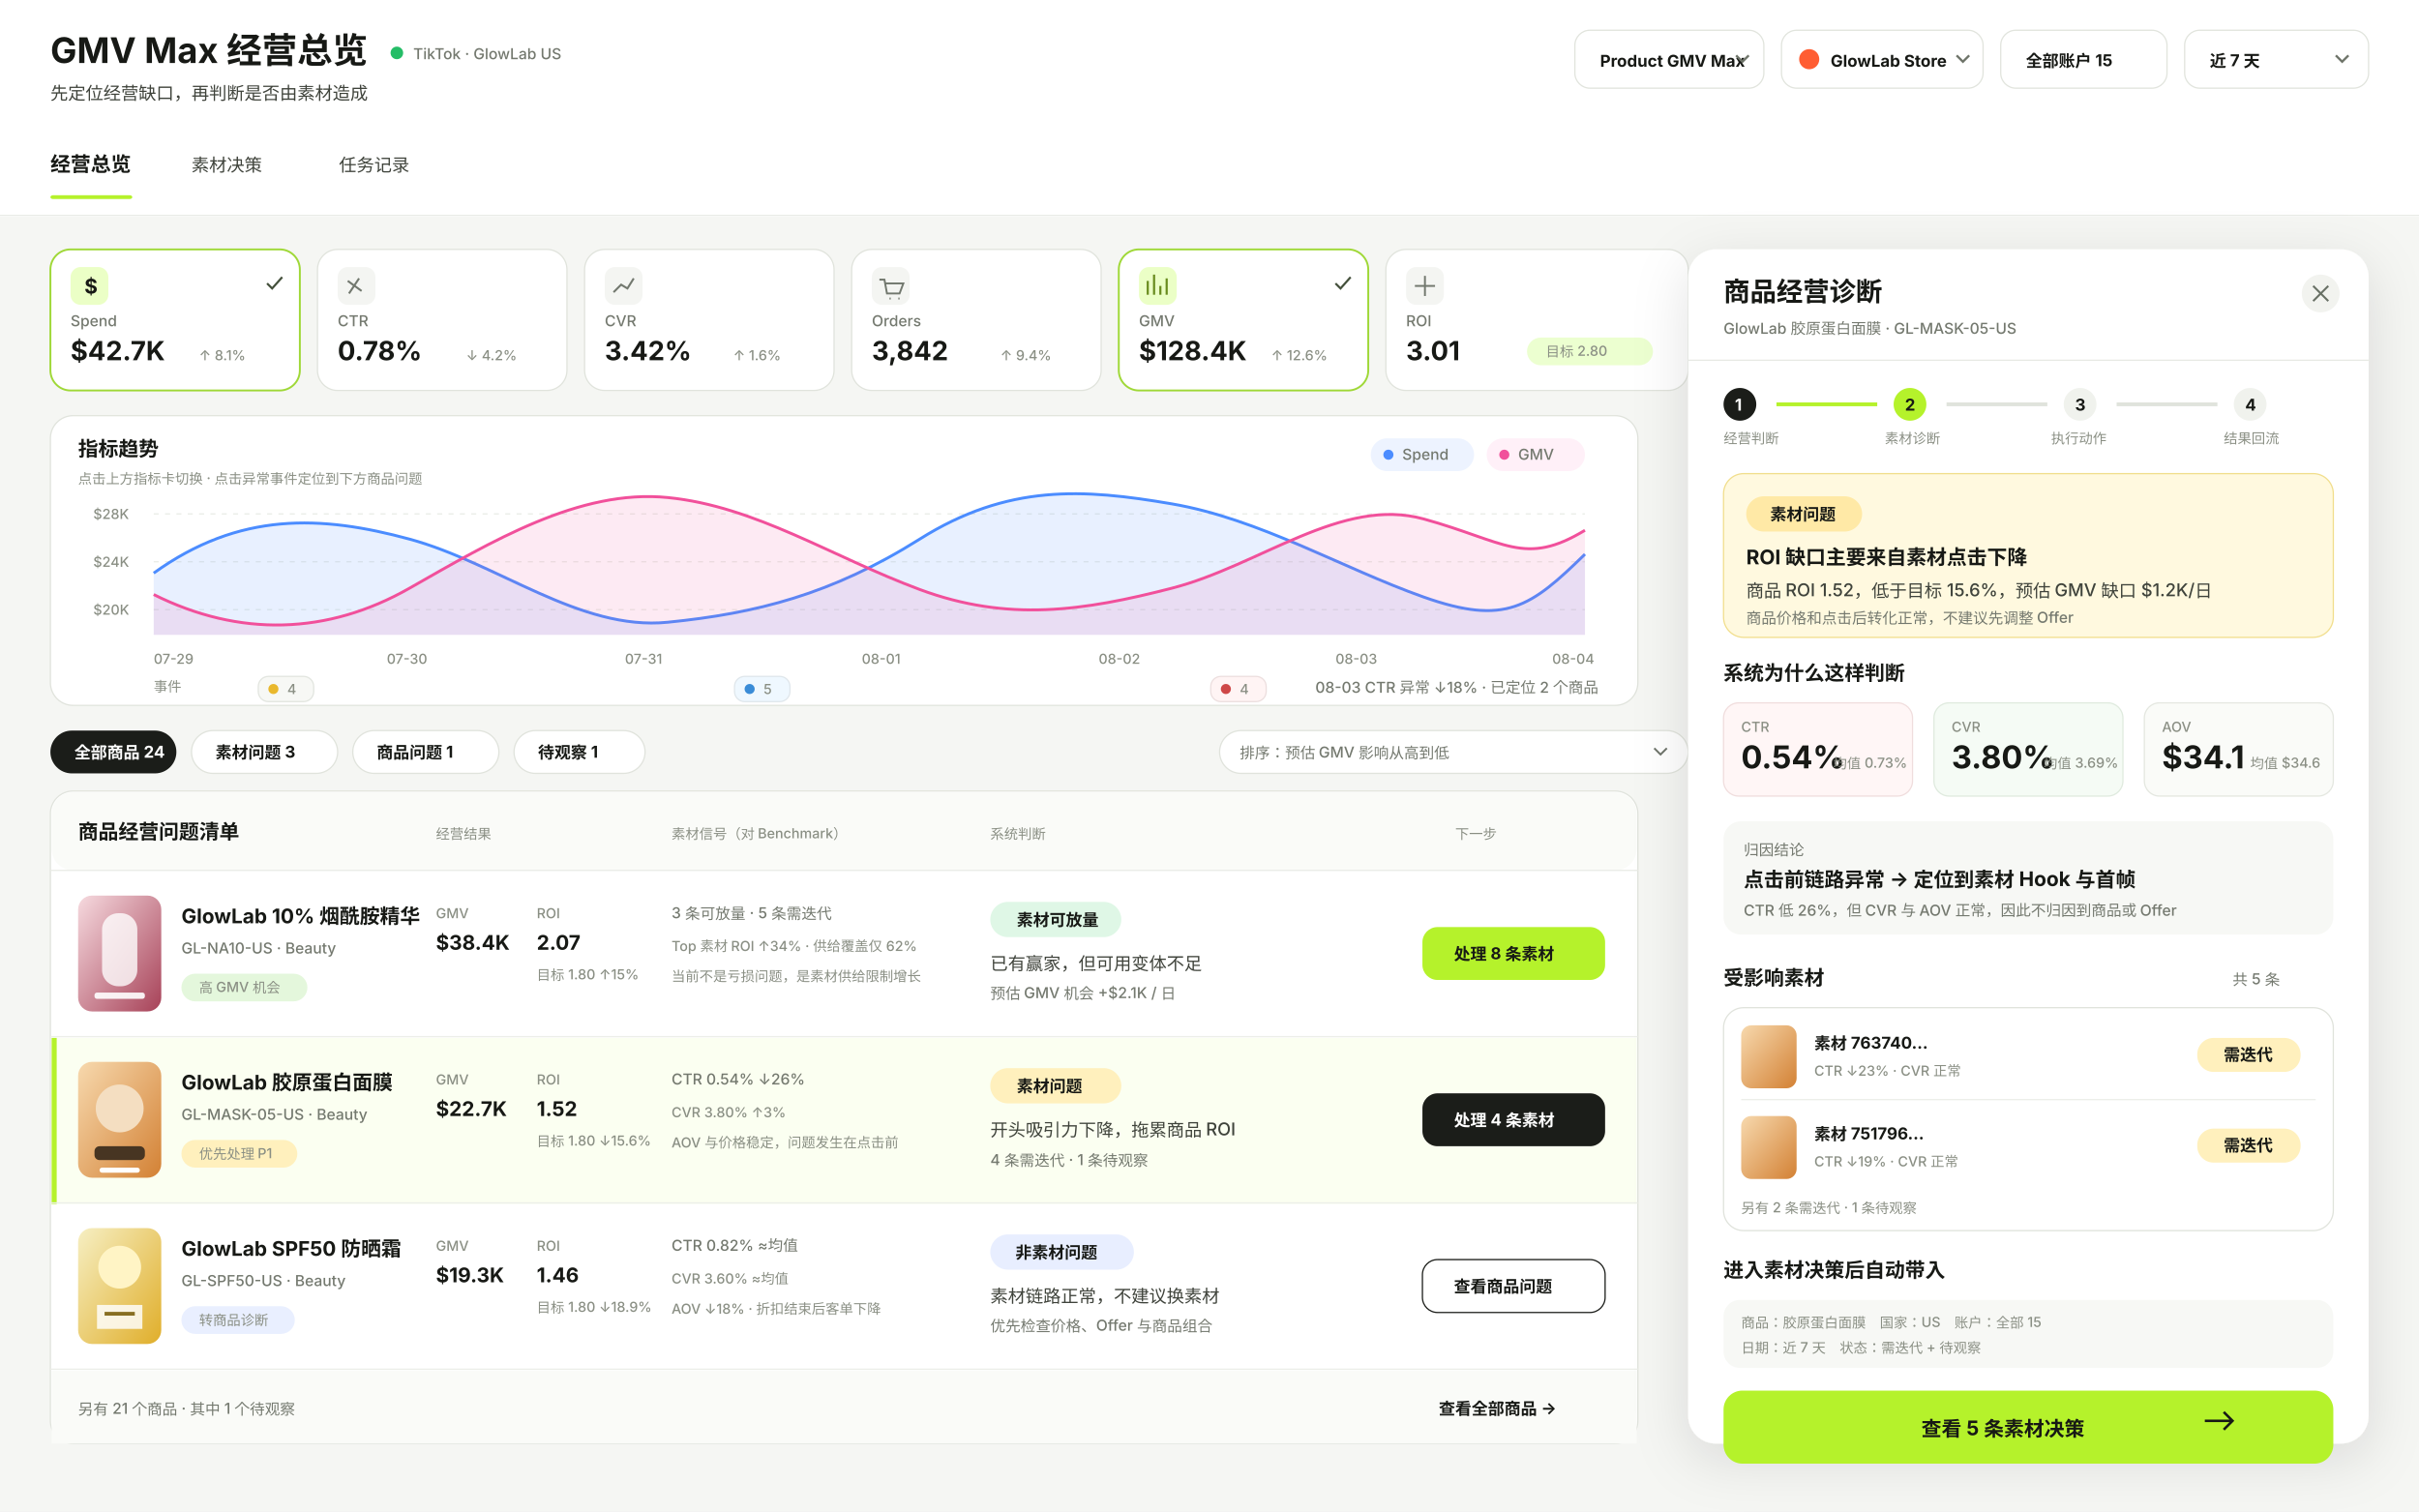
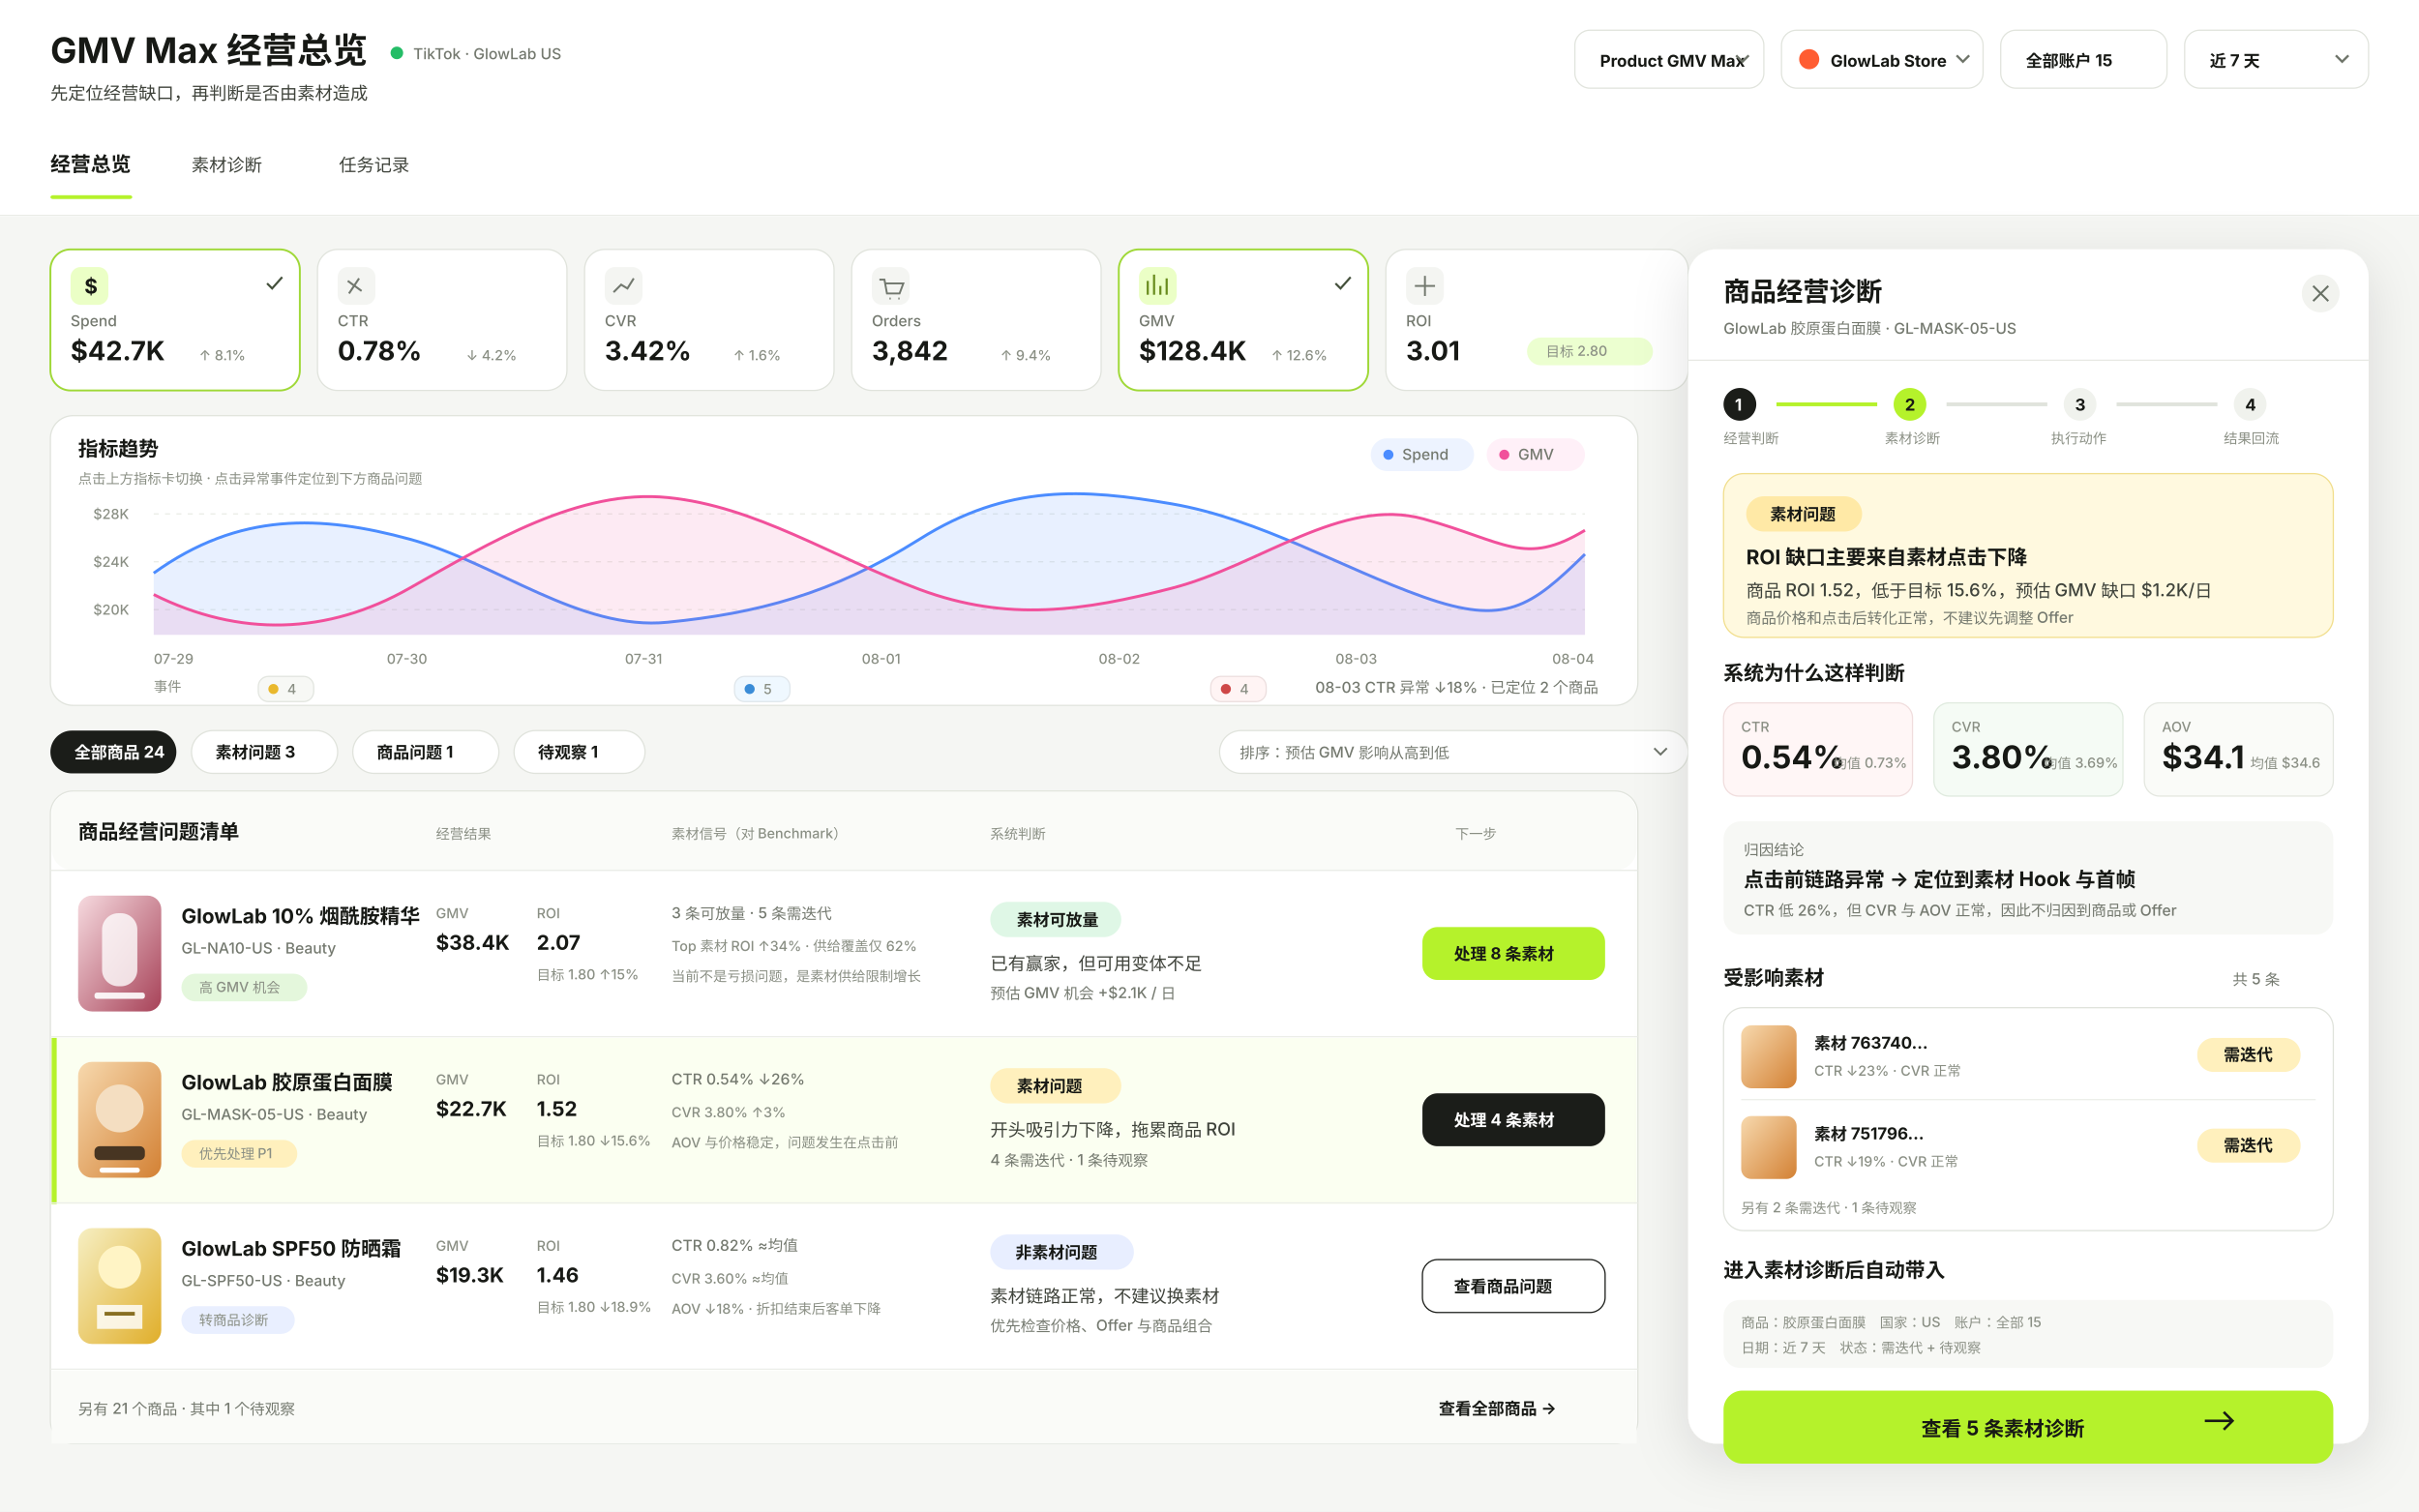
<svg xmlns="http://www.w3.org/2000/svg" width="1920" height="1200" viewBox="0 0 1920 1200">
  <defs>
    <filter id="shadow" x="-20%" y="-20%" width="140%" height="140%">
      <feDropShadow dx="0" dy="12" stdDeviation="22" flood-color="#18230b" flood-opacity="0.12" />
    </filter>
    <linearGradient id="hero" x1="0" y1="0" x2="1" y2="1">
      <stop offset="0" stop-color="#f0ffd1" />
      <stop offset="1" stop-color="#fbfff3" />
    </linearGradient>
    <linearGradient id="p1" x1="0" y1="0" x2="1" y2="1">
      <stop offset="0" stop-color="#f6dadf" />
      <stop offset="1" stop-color="#a74258" />
    </linearGradient>
    <linearGradient id="p2" x1="0" y1="0" x2="1" y2="1">
      <stop offset="0" stop-color="#f7d9ae" />
      <stop offset="1" stop-color="#d38134" />
    </linearGradient>
    <linearGradient id="p3" x1="0" y1="0" x2="1" y2="1">
      <stop offset="0" stop-color="#f6efc3" />
      <stop offset="1" stop-color="#e0ae2a" />
    </linearGradient>
    <linearGradient id="p4" x1="0" y1="0" x2="1" y2="1">
      <stop offset="0" stop-color="#d3b7c8" />
      <stop offset="1" stop-color="#723b5e" />
    </linearGradient>
    <style>
      .title{font:700 28px -apple-system,BlinkMacSystemFont,"Segoe UI","PingFang SC","Microsoft YaHei",sans-serif;fill:#171915}
      .h2{font:700 21px -apple-system,BlinkMacSystemFont,"Segoe UI","PingFang SC","Microsoft YaHei",sans-serif;fill:#171915}
      .h3{font:700 16px -apple-system,BlinkMacSystemFont,"Segoe UI","PingFang SC","Microsoft YaHei",sans-serif;fill:#171915}
      .body{font:500 14px -apple-system,BlinkMacSystemFont,"Segoe UI","PingFang SC","Microsoft YaHei",sans-serif;fill:#3f433b}
      .small{font:500 12px -apple-system,BlinkMacSystemFont,"Segoe UI","PingFang SC","Microsoft YaHei",sans-serif;fill:#74796f}
      .tiny{font:500 11px -apple-system,BlinkMacSystemFont,"Segoe UI","PingFang SC","Microsoft YaHei",sans-serif;fill:#8a8f84}
      .metric{font:750 25px -apple-system,BlinkMacSystemFont,"Segoe UI","PingFang SC","Microsoft YaHei",sans-serif;fill:#171915}
      .button{font:700 13px -apple-system,BlinkMacSystemFont,"Segoe UI","PingFang SC","Microsoft YaHei",sans-serif;fill:#171915}
    </style>
  </defs>
  <rect width="1920" height="1200" fill="#f5f6f3" />
  <rect width="1920" height="172" fill="#fff" />
  <text x="40" y="50" class="title">GMV Max 经营总览</text>
  <circle cx="315" cy="42" r="5" fill="#25bd67" />
  <text x="328" y="47" class="small">TikTok · GlowLab US</text>
  <text x="40" y="79" class="body" fill="#7b8075">先定位经营缺口，再判断是否由素材造成</text>
  <g transform="translate(1250 24)">
    <rect width="150" height="46" rx="12" fill="#fff" stroke="#e1e4dd" />
    <text x="20" y="29" class="button">Product GMV Max</text>
    <path d="M128 20l5 5 5-5" fill="none" stroke="#6e7469" stroke-width="1.8" />
  </g>
  <g transform="translate(1414 24)">
    <rect width="160" height="46" rx="12" fill="#fff" stroke="#e1e4dd" />
    <circle cx="22" cy="23" r="8" fill="#ff5d32" />
    <text x="39" y="29" class="button">GlowLab Store</text>
    <path d="M139 20l5 5 5-5" fill="none" stroke="#6e7469" stroke-width="1.8" />
  </g>
  <g transform="translate(1588 24)">
    <rect width="132" height="46" rx="12" fill="#fff" stroke="#e1e4dd" />
    <text x="20" y="29" class="button">全部账户 15</text>
  </g>
  <g transform="translate(1734 24)">
    <rect width="146" height="46" rx="12" fill="#fff" stroke="#e1e4dd" />
    <text x="20" y="29" class="button">近 7 天</text>
    <path d="M120 20l5 5 5-5" fill="none" stroke="#6e7469" stroke-width="1.8" />
  </g>
  <g transform="translate(40 112)">
    <text x="0" y="24" class="h3">经营总览</text>
    <rect x="0" y="43" width="65" height="3" rx="2" fill="#b5f22b" />
-     <text x="112" y="24" class="body" fill="#7a7f75">素材决策</text>
+     <text x="112" y="24" class="body" fill="#7a7f75">素材诊断</text>
    <text x="229" y="24" class="body" fill="#7a7f75">任务记录</text>
  </g>
  <line x1="0" y1="171" x2="1920" y2="171" stroke="#e9ebe6" />
  <g transform="translate(40 198)">
    <g>
      <rect width="198" height="112" rx="16" fill="#fff" stroke="#9fd837" stroke-width="1.5" />
      <rect x="16" y="14" width="30" height="30" rx="8" fill="#ebffc6" />
      <text x="27" y="35" class="h3" fill="#688b1d">$</text>
      <text x="16" y="61" class="small">Spend</text>
      <text x="16" y="88" class="h2">$42.7K</text>
      <text x="118" y="88" class="tiny" fill="#148647">↑ 8.1%</text>
      <path d="M172 27l4 4 8-9" fill="none" stroke="#44503b" stroke-width="1.7" />
    </g>
    <g transform="translate(212 0)">
      <rect width="198" height="112" rx="16" fill="#fff" stroke="#e0e3dc" />
      <rect x="16" y="14" width="30" height="30" rx="8" fill="#f4f5f2" />
      <path d="M25 35l8-12M24 25l11 8" stroke="#72786e" stroke-width="1.6" />
      <text x="16" y="61" class="small">CTR</text>
      <text x="16" y="88" class="h2">0.78%</text>
      <text x="118" y="88" class="tiny" fill="#b13a3a">↓ 4.2%</text>
    </g>
    <g transform="translate(424 0)">
      <rect width="198" height="112" rx="16" fill="#fff" stroke="#e0e3dc" />
      <rect x="16" y="14" width="30" height="30" rx="8" fill="#f4f5f2" />
      <path d="M23 34l6-6 5 3 5-8" fill="none" stroke="#72786e" stroke-width="1.6" />
      <text x="16" y="61" class="small">CVR</text>
      <text x="16" y="88" class="h2">3.42%</text>
      <text x="118" y="88" class="tiny" fill="#148647">↑ 1.6%</text>
    </g>
    <g transform="translate(636 0)">
      <rect width="198" height="112" rx="16" fill="#fff" stroke="#e0e3dc" />
      <rect x="16" y="14" width="30" height="30" rx="8" fill="#f4f5f2" />
      <path d="M22 24h4l2 11h10l3-8H27M30 39h1M37 39h1" fill="none" stroke="#72786e" stroke-width="1.5" />
      <text x="16" y="61" class="small">Orders</text>
      <text x="16" y="88" class="h2">3,842</text>
      <text x="118" y="88" class="tiny" fill="#148647">↑ 9.4%</text>
    </g>
    <g transform="translate(848 0)">
      <rect width="198" height="112" rx="16" fill="#fff" stroke="#9fd837" stroke-width="1.5" />
      <rect x="16" y="14" width="30" height="30" rx="8" fill="#ebffc6" />
      <path d="M23 36V25M28 36V20M33 36V29M38 36V23" fill="none" stroke="#688b1d" stroke-width="1.7" />
      <text x="16" y="61" class="small">GMV</text>
      <text x="16" y="88" class="h2">$128.4K</text>
      <text x="121" y="88" class="tiny" fill="#148647">↑ 12.6%</text>
      <path d="M172 27l4 4 8-9" fill="none" stroke="#44503b" stroke-width="1.7" />
    </g>
    <g transform="translate(1060 0)">
      <rect width="240" height="112" rx="16" fill="#fff" stroke="#e0e3dc" />
      <rect x="16" y="14" width="30" height="30" rx="8" fill="#f4f5f2" />
      <path d="M23 29h16M31 21v16" stroke="#72786e" stroke-width="1.5" />
      <text x="16" y="61" class="small">ROI</text>
      <text x="16" y="88" class="h2">3.01</text>
      <rect x="112" y="70" width="100" height="22" rx="11" fill="#ecffd0" />
      <text x="127" y="85" class="tiny" fill="#59780f">目标 2.80</text>
    </g>
  </g>
  <g transform="translate(40 330)">
    <rect width="1260" height="230" rx="18" fill="#fff" stroke="#e0e3dc" />
    <text x="22" y="32" class="h3">指标趋势</text>
    <text x="22" y="54" class="tiny">点击上方指标卡切换 · 点击异常事件定位到下方商品问题</text>
    <g transform="translate(1048 18)">
      <rect width="82" height="26" rx="13" fill="#edf3ff" />
      <circle cx="14" cy="13" r="4" fill="#4b8cff" />
      <text x="25" y="17" class="small">Spend</text>
      <rect x="92" width="78" height="26" rx="13" fill="#fff0f8" />
      <circle cx="106" cy="13" r="4" fill="#f1509b" />
      <text x="117" y="17" class="small">GMV</text>
    </g>
    <text x="34" y="82" class="tiny">$28K</text>
    <text x="34" y="120" class="tiny">$24K</text>
    <text x="34" y="158" class="tiny">$20K</text>
    <line x1="82" y1="78" x2="1218" y2="78" stroke="#e9ece6" stroke-dasharray="4 5" />
    <line x1="82" y1="116" x2="1218" y2="116" stroke="#e9ece6" stroke-dasharray="4 5" />
    <line x1="82" y1="154" x2="1218" y2="154" stroke="#e9ece6" stroke-dasharray="4 5" />
    <path d="M82 125 C150 76,215 79,285 98 S420 171,490 164 S620 142,690 98 S820 58,890 70 S1025 121,1090 144 S1175 152,1218 110 L1218 174 L82 174 Z" fill="#4b8cff" opacity="0.13" />
    <path d="M82 125 C150 76,215 79,285 98 S420 171,490 164 S620 142,690 98 S820 58,890 70 S1025 121,1090 144 S1175 152,1218 110" fill="none" stroke="#4b8cff" stroke-width="2.3" />
    <path d="M82 142 C150 176,220 174,285 137 S420 58,490 65 S620 112,690 138 S820 155,890 137 S1025 64,1090 82 S1170 120,1218 91 L1218 174 L82 174 Z" fill="#f1509b" opacity="0.12" />
    <path d="M82 142 C150 176,220 174,285 137 S420 58,490 65 S620 112,690 138 S820 155,890 137 S1025 64,1090 82 S1170 120,1218 91" fill="none" stroke="#f1509b" stroke-width="2.3" />
    <g transform="translate(82 183)">
      <text x="0" y="14" class="tiny">07-29</text>
      <text x="185" y="14" class="tiny">07-30</text>
      <text x="374" y="14" class="tiny">07-31</text>
      <text x="562" y="14" class="tiny">08-01</text>
      <text x="750" y="14" class="tiny">08-02</text>
      <text x="938" y="14" class="tiny">08-03</text>
      <text x="1110" y="14" class="tiny">08-04</text>
    </g>
    <g transform="translate(82 207)">
      <text x="0" y="12" class="tiny">事件</text>
      <rect x="83" y="0" width="44" height="20" rx="8" fill="#f7f8f5" stroke="#e2e5df" />
      <circle cx="95" cy="10" r="4" fill="#e9b82d" />
      <text x="106" y="14" class="tiny">4</text>
      <rect x="461" y="0" width="44" height="20" rx="8" fill="#eff8ff" stroke="#dfe6eb" />
      <circle cx="473" cy="10" r="4" fill="#3a8cd7" />
      <text x="484" y="14" class="tiny">5</text>
      <rect x="839" y="0" width="44" height="20" rx="8" fill="#fff4f4" stroke="#ecdede" />
      <circle cx="851" cy="10" r="4" fill="#ce4848" />
      <text x="862" y="14" class="tiny">4</text>
      <text x="922" y="13" class="small" fill="#a63a3a">08-03 CTR 异常 ↓18% · 已定位 2 个商品</text>
    </g>
  </g>
  <g transform="translate(40 580)">
    <rect width="100" height="34" rx="17" fill="#1b1d19" />
    <text x="19" y="22" class="button" style="fill:#fff">全部商品 24</text>
    <rect x="112" width="116" height="34" rx="17" fill="#fff" stroke="#e0e3dc" />
    <text x="131" y="22" class="button">素材问题 3</text>
    <rect x="240" width="116" height="34" rx="17" fill="#fff" stroke="#e0e3dc" />
    <text x="259" y="22" class="button">商品问题 1</text>
    <rect x="368" width="104" height="34" rx="17" fill="#fff" stroke="#e0e3dc" />
    <text x="387" y="22" class="button">待观察 1</text>
    <g transform="translate(928 0)">
      <rect width="372" height="34" rx="17" fill="#fff" stroke="#e0e3dc" />
      <text x="16" y="22" class="small">排序：预估 GMV 影响从高到低</text>
      <path d="M345 14l5 5 5-5" fill="none" stroke="#6d7369" stroke-width="1.5" />
    </g>
  </g>
  <g transform="translate(40 628)">
    <rect width="1260" height="518" rx="18" fill="#fff" stroke="#e0e3dc" />
    <rect x="1" y="1" width="1258" height="62" rx="17" fill="#fafbf8" />
    <text x="22" y="38" class="h3">商品经营问题清单</text>
    <text x="306" y="38" class="tiny">经营结果</text>
    <text x="493" y="38" class="tiny">素材信号（对 Benchmark）</text>
    <text x="746" y="38" class="tiny">系统判断</text>
    <text x="1115" y="38" class="tiny">下一步</text>
    <line x1="0" y1="63" x2="1260" y2="63" stroke="#e9ebe6" />
    <g transform="translate(0 63)">
      <rect x="1" y="1" width="1258" height="132" fill="#fff" />
      <g transform="translate(22 20)">
        <rect width="66" height="92" rx="11" fill="url(#p1)" />
        <rect x="19" y="14" width="28" height="58" rx="13" fill="#fff" opacity="0.78" />
        <rect x="13" y="77" width="40" height="5" rx="2" fill="#fff" opacity="0.9" />
      </g>
      <text x="104" y="42" class="h3">GlowLab 10% 烟酰胺精华</text>
      <text x="104" y="66" class="small">GL-NA10-US · Beauty</text>
      <rect x="104" y="82" width="100" height="22" rx="11" fill="#e4f7dc" />
      <text x="118" y="97" class="tiny" fill="#4a751f">高 GMV 机会</text>
      <text x="306" y="38" class="tiny">GMV</text>
      <text x="306" y="63" class="h3">$38.4K</text>
      <text x="386" y="38" class="tiny">ROI</text>
      <text x="386" y="63" class="h3">2.07</text>
      <text x="386" y="87" class="tiny">目标 1.80 ↑15%</text>
      <text x="493" y="38" class="small">3 条可放量 · 5 条需迭代</text>
      <text x="493" y="64" class="tiny">Top 素材 ROI ↑34% · 供给覆盖仅 62%</text>
      <text x="493" y="88" class="tiny">当前不是亏损问题，是素材供给限制增长</text>
      <rect x="746" y="25" width="104" height="28" rx="14" fill="#dff7e6" />
      <text x="767" y="44" class="button" fill="#137a43">素材可放量</text>
      <text x="746" y="79" class="body">已有赢家，但可用变体不足</text>
      <text x="746" y="102" class="small">预估 GMV 机会 +$2.1K / 日</text>
      <rect x="1089" y="45" width="145" height="42" rx="12" fill="#b5f22b" />
      <text x="1114" y="71" class="button">处理 8 条素材</text>
      <line x1="0" y1="132" x2="1260" y2="132" stroke="#eceee9" />
    </g>
    <g transform="translate(0 195)">
      <rect x="1" y="1" width="1258" height="132" fill="#fbfff1" />
      <rect x="1" y="1" width="4" height="132" fill="#b5f22b" />
      <g transform="translate(22 20)">
        <rect width="66" height="92" rx="11" fill="url(#p2)" />
        <circle cx="33" cy="37" r="19" fill="#f4dec1" />
        <rect x="13" y="67" width="40" height="11" rx="4" fill="#473522" />
        <rect x="17" y="84" width="32" height="4" rx="2" fill="#fff" />
      </g>
      <text x="104" y="42" class="h3">GlowLab 胶原蛋白面膜</text>
      <text x="104" y="66" class="small">GL-MASK-05-US · Beauty</text>
      <rect x="104" y="82" width="92" height="22" rx="11" fill="#fff0bd" />
      <text x="118" y="97" class="tiny" fill="#816000">优先处理 P1</text>
      <text x="306" y="38" class="tiny">GMV</text>
      <text x="306" y="63" class="h3">$22.7K</text>
      <text x="386" y="38" class="tiny">ROI</text>
      <text x="386" y="63" class="h3">1.52</text>
      <text x="386" y="87" class="tiny" fill="#b13a3a">目标 1.80 ↓15.6%</text>
      <text x="493" y="38" class="small" fill="#b13a3a">CTR 0.54%  ↓26%</text>
      <text x="493" y="64" class="tiny" fill="#148647">CVR 3.80%  ↑3%</text>
      <text x="493" y="88" class="tiny">AOV 与价格稳定，问题发生在点击前</text>
      <rect x="746" y="25" width="104" height="28" rx="14" fill="#fff0bd" />
      <text x="767" y="44" class="button" fill="#806000">素材问题</text>
      <text x="746" y="79" class="body">开头吸引力下降，拖累商品 ROI</text>
      <text x="746" y="102" class="small">4 条需迭代 · 1 条待观察</text>
      <rect x="1089" y="45" width="145" height="42" rx="12" fill="#1b1d19" />
      <text x="1114" y="71" class="button" style="fill:#fff">处理 4 条素材</text>
      <line x1="0" y1="132" x2="1260" y2="132" stroke="#eceee9" />
    </g>
    <g transform="translate(0 327)">
      <rect x="1" y="1" width="1258" height="132" fill="#fff" />
      <g transform="translate(22 20)">
        <rect width="66" height="92" rx="11" fill="url(#p3)" />
        <circle cx="33" cy="31" r="17" fill="#fff4c5" />
        <path d="M15 61h36v19H15z" fill="#fff" opacity="0.82" />
        <path d="M21 68h24" stroke="#886f22" stroke-width="3" />
      </g>
      <text x="104" y="42" class="h3">GlowLab SPF50 防晒霜</text>
      <text x="104" y="66" class="small">GL-SPF50-US · Beauty</text>
      <rect x="104" y="82" width="90" height="22" rx="11" fill="#e9efff" />
      <text x="118" y="97" class="tiny" fill="#46619c">转商品诊断</text>
      <text x="306" y="38" class="tiny">GMV</text>
      <text x="306" y="63" class="h3">$19.3K</text>
      <text x="386" y="38" class="tiny">ROI</text>
      <text x="386" y="63" class="h3">1.46</text>
      <text x="386" y="87" class="tiny" fill="#b13a3a">目标 1.80 ↓18.9%</text>
      <text x="493" y="38" class="small">CTR 0.82%  ≈均值</text>
      <text x="493" y="64" class="tiny">CVR 3.60%  ≈均值</text>
      <text x="493" y="88" class="tiny" fill="#b13a3a">AOV ↓18% · 折扣结束后客单下降</text>
      <rect x="746" y="25" width="114" height="28" rx="14" fill="#e8eeff" />
      <text x="766" y="44" class="button" fill="#425f9f">非素材问题</text>
      <text x="746" y="79" class="body">素材链路正常，不建议换素材</text>
      <text x="746" y="102" class="small">优先检查价格、Offer 与商品组合</text>
      <rect x="1089" y="45" width="145" height="42" rx="12" fill="#fff" stroke="#1b1d19" />
      <text x="1114" y="71" class="button">查看商品问题</text>
      <line x1="0" y1="132" x2="1260" y2="132" stroke="#eceee9" />
    </g>
    <g transform="translate(0 459)" display="none">
      <rect x="1" y="1" width="1258" height="136" rx="0 0 17 17" fill="#fff" />
      <g transform="translate(22 20)">
        <rect width="66" height="92" rx="11" fill="url(#p4)" />
        <circle cx="33" cy="34" r="17" fill="#d4a98f" />
        <rect x="11" y="65" width="44" height="16" rx="5" fill="#f2dde5" />
      </g>
      <text x="104" y="42" class="h3">GlowLab 修护发油</text>
      <text x="104" y="66" class="small">GL-HAIR-02-US · Beauty</text>
      <rect x="104" y="82" width="92" height="22" rx="11" fill="#fee5e5" />
      <text x="118" y="97" class="tiny" fill="#a63838">风险消耗 P1</text>
      <text x="306" y="38" class="tiny">GMV</text>
      <text x="306" y="63" class="h3">$9.1K</text>
      <text x="386" y="38" class="tiny">ROI</text>
      <text x="386" y="63" class="h3">0.76</text>
      <text x="386" y="87" class="tiny" fill="#b13a3a">目标 1.80 ↓57.8%</text>
      <text x="493" y="38" class="small" fill="#b13a3a">CTR 0.41%  ↓39%</text>
      <text x="493" y="64" class="tiny" fill="#b13a3a">CVR 1.90%  ↓32%</text>
      <text x="493" y="88" class="tiny">观看和转化同时下降，连续 2 个窗口未恢复</text>
      <rect x="746" y="25" width="104" height="28" rx="14" fill="#fee5e5" />
      <text x="767" y="44" class="button" fill="#a63838">素材失效</text>
      <text x="746" y="79" class="body">2 条建议关停 · 1 条需换新</text>
      <text x="746" y="102" class="small">预计减少风险消耗 $310 / 日</text>
      <rect x="1089" y="45" width="145" height="42" rx="12" fill="#fff" stroke="#d24a4a" />
      <text x="1114" y="71" class="button" fill="#b13434">处理 3 条素材</text>
    </g>
    <g transform="translate(0 459)">
      <rect x="1" y="1" width="1258" height="58" rx="0 0 17 17" fill="#fafbf8" />
      <text x="22" y="36" class="small">另有 21 个商品 · 其中 1 个待观察</text>
      <text x="1102" y="36" class="button">查看全部商品 →</text>
    </g>
  </g>
  <g transform="translate(1340 198)" filter="url(#shadow)">
    <rect width="540" height="948" rx="22" fill="#fff" />
  </g>
  <g transform="translate(1340 198)">
    <text x="28" y="41" class="h2">商品经营诊断</text>
    <text x="28" y="67" class="small">GlowLab 胶原蛋白面膜 · GL-MASK-05-US</text>
    <circle cx="502" cy="35" r="15" fill="#f2f3ef" />
    <path d="M496 29l12 12M508 29l-12 12" stroke="#687065" stroke-width="1.6" />
    <line x1="0" y1="88" x2="540" y2="88" stroke="#e7e9e3" />
    <g transform="translate(28 110)">
      <circle cx="13" cy="13" r="13" fill="#1b1d19" />
      <text x="9" y="18" class="button" style="fill:#fff">1</text>
      <text x="0" y="44" class="tiny">经营判断</text>
      <line x1="42" y1="13" x2="122" y2="13" stroke="#b5f22b" stroke-width="3" />
      <circle cx="148" cy="13" r="13" fill="#b5f22b" />
      <text x="144" y="18" class="button">2</text>
      <text x="128" y="44" class="tiny">素材诊断</text>
      <line x1="177" y1="13" x2="257" y2="13" stroke="#e0e3dc" stroke-width="3" />
      <circle cx="283" cy="13" r="13" fill="#f0f2ed" />
      <text x="279" y="18" class="button">3</text>
      <text x="260" y="44" class="tiny">执行动作</text>
      <line x1="312" y1="13" x2="392" y2="13" stroke="#e0e3dc" stroke-width="3" />
      <circle cx="418" cy="13" r="13" fill="#f0f2ed" />
      <text x="414" y="18" class="button">4</text>
      <text x="397" y="44" class="tiny">结果回流</text>
    </g>
    <g transform="translate(28 178)">
      <rect width="484" height="130" rx="16" fill="#fff9df" stroke="#f1de8d" />
      <rect x="18" y="18" width="92" height="28" rx="14" fill="#ffe9a6" />
      <text x="37" y="37" class="button" fill="#7d5b00">素材问题</text>
      <text x="18" y="72" class="h3">ROI 缺口主要来自素材点击下降</text>
      <text x="18" y="98" class="body">商品 ROI 1.52，低于目标 15.6%，预估 GMV 缺口 $1.2K/日</text>
      <text x="18" y="119" class="small">商品价格和点击后转化正常，不建议先调整 Offer</text>
    </g>
    <text x="28" y="342" class="h3">系统为什么这样判断</text>
    <g transform="translate(28 360)">
      <rect width="150" height="74" rx="12" fill="#fff6f6" stroke="#f0dddd" />
      <text x="14" y="23" class="tiny">CTR</text>
      <text x="14" y="52" class="metric" fill="#b13434">0.54%</text>
      <text x="87" y="52" class="tiny">均值 0.73%</text>
    </g>
    <g transform="translate(195 360)">
      <rect width="150" height="74" rx="12" fill="#f5fbf5" stroke="#dfeade" />
      <text x="14" y="23" class="tiny">CVR</text>
      <text x="14" y="52" class="metric" fill="#148647">3.80%</text>
      <text x="87" y="52" class="tiny">均值 3.69%</text>
    </g>
    <g transform="translate(362 360)">
      <rect width="150" height="74" rx="12" fill="#fafbf8" stroke="#e4e7e0" />
      <text x="14" y="23" class="tiny">AOV</text>
      <text x="14" y="52" class="metric">$34.1</text>
      <text x="84" y="52" class="tiny">均值 $34.6</text>
    </g>
    <g transform="translate(28 454)">
      <rect width="484" height="90" rx="14" fill="#f7f8f5" />
      <text x="16" y="27" class="small">归因结论</text>
      <text x="16" y="52" class="h3">点击前链路异常 → 定位到素材 Hook 与首帧</text>
      <text x="16" y="75" class="small">CTR 低 26%，但 CVR 与 AOV 正常，因此不归因到商品或 Offer</text>
    </g>
    <text x="28" y="584" class="h3">受影响素材</text>
    <text x="432" y="584" class="small">共 5 条</text>
    <g transform="translate(28 602)">
      <rect width="484" height="177" rx="16" fill="#fff" stroke="#e0e3dc" />
      <g transform="translate(14 14)">
        <rect width="44" height="50" rx="8" fill="url(#p2)" />
        <text x="58" y="19" class="button">素材 763740...</text>
        <text x="58" y="40" class="tiny">CTR ↓23% · CVR 正常</text>
        <rect x="362" y="10" width="82" height="27" rx="13" fill="#fff0bd" />
        <text x="383" y="28" class="button" fill="#806000">需迭代</text>
      </g>
      <line x1="14" y1="73" x2="470" y2="73" stroke="#eceee9" />
      <g transform="translate(14 86)">
        <rect width="44" height="50" rx="8" fill="url(#p2)" />
        <text x="58" y="19" class="button">素材 751796...</text>
        <text x="58" y="40" class="tiny">CTR ↓19% · CVR 正常</text>
        <rect x="362" y="10" width="82" height="27" rx="13" fill="#fff0bd" />
        <text x="383" y="28" class="button" fill="#806000">需迭代</text>
      </g>
      <text x="14" y="163" class="tiny">另有 2 条需迭代 · 1 条待观察</text>
    </g>
-     <text x="28" y="816" class="h3">进入素材决策后自动带入</text>
+     <text x="28" y="816" class="h3">进入素材诊断后自动带入</text>
    <g transform="translate(28 834)">
      <rect width="484" height="54" rx="13" fill="#f7f8f5" />
      <text x="14" y="22" class="tiny">商品：胶原蛋白面膜　国家：US　账户：全部 15</text>
      <text x="14" y="42" class="tiny">日期：近 7 天　状态：需迭代 + 待观察</text>
    </g>
    <g transform="translate(28 906)">
      <rect width="484" height="58" rx="15" fill="#b5f22b" />
-       <text x="157" y="36" class="h3">查看 5 条素材决策</text>
+       <text x="157" y="36" class="h3">查看 5 条素材诊断</text>
      <path d="M382 24h22M397 17l7 7-7 7" fill="none" stroke="#171915" stroke-width="2" />
    </g>
  </g>
</svg>
